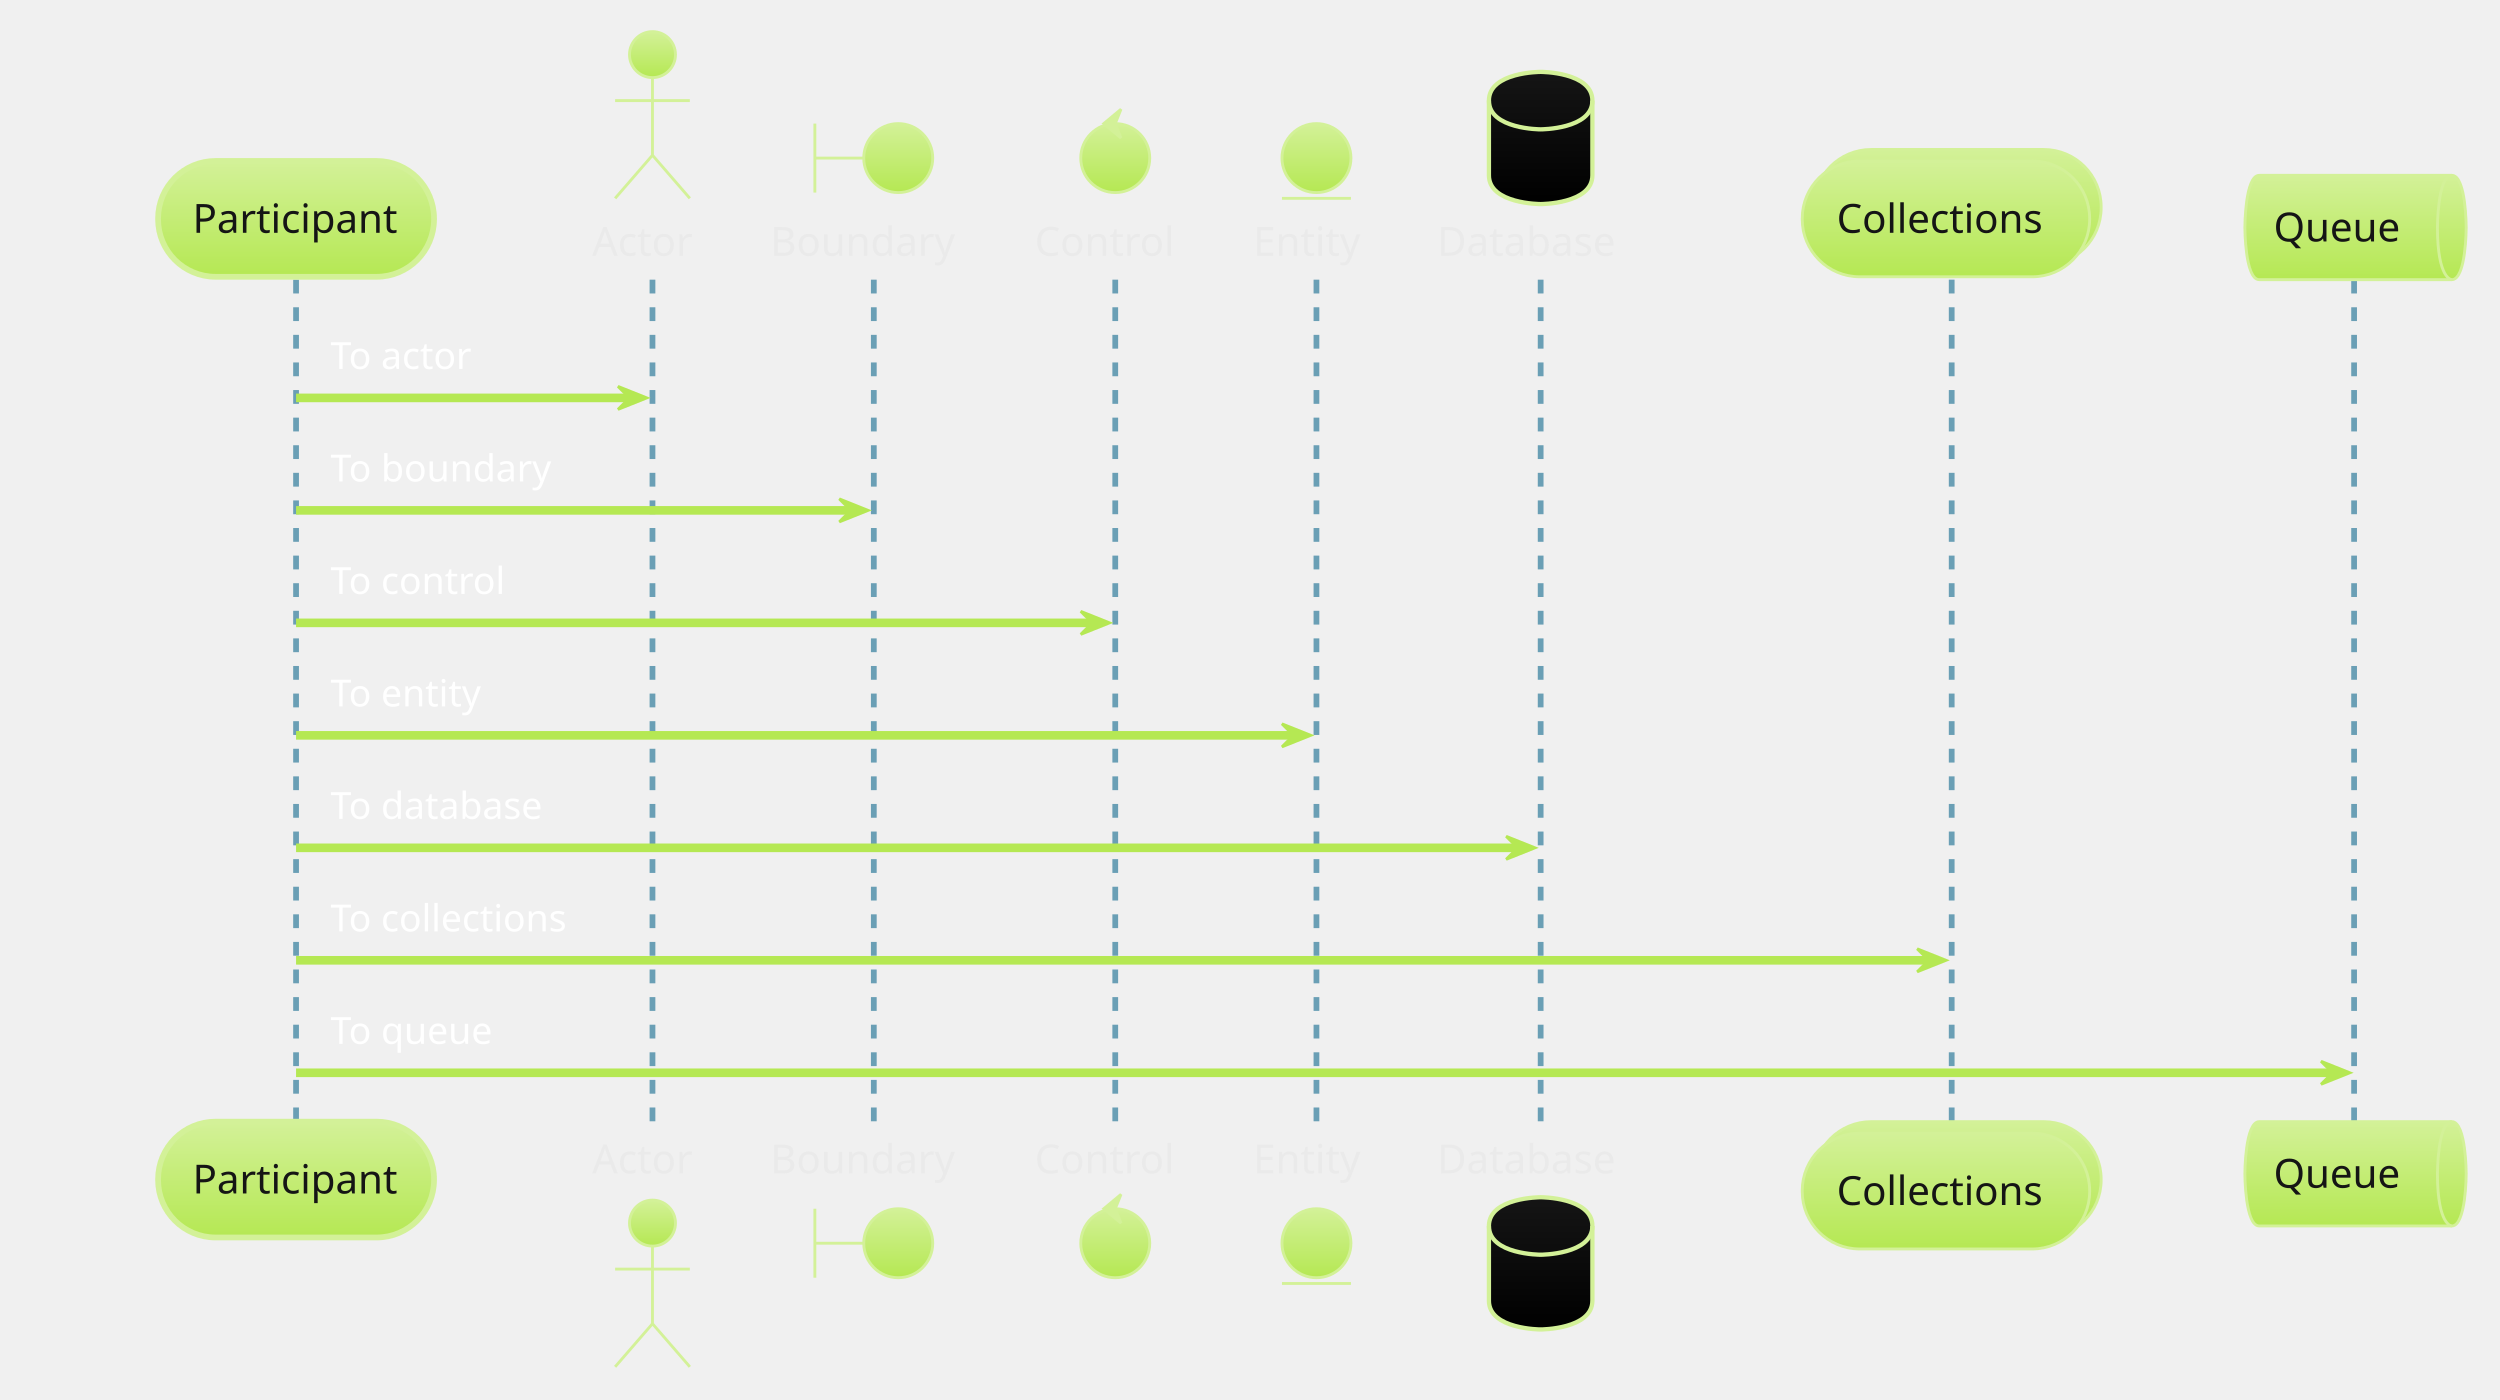
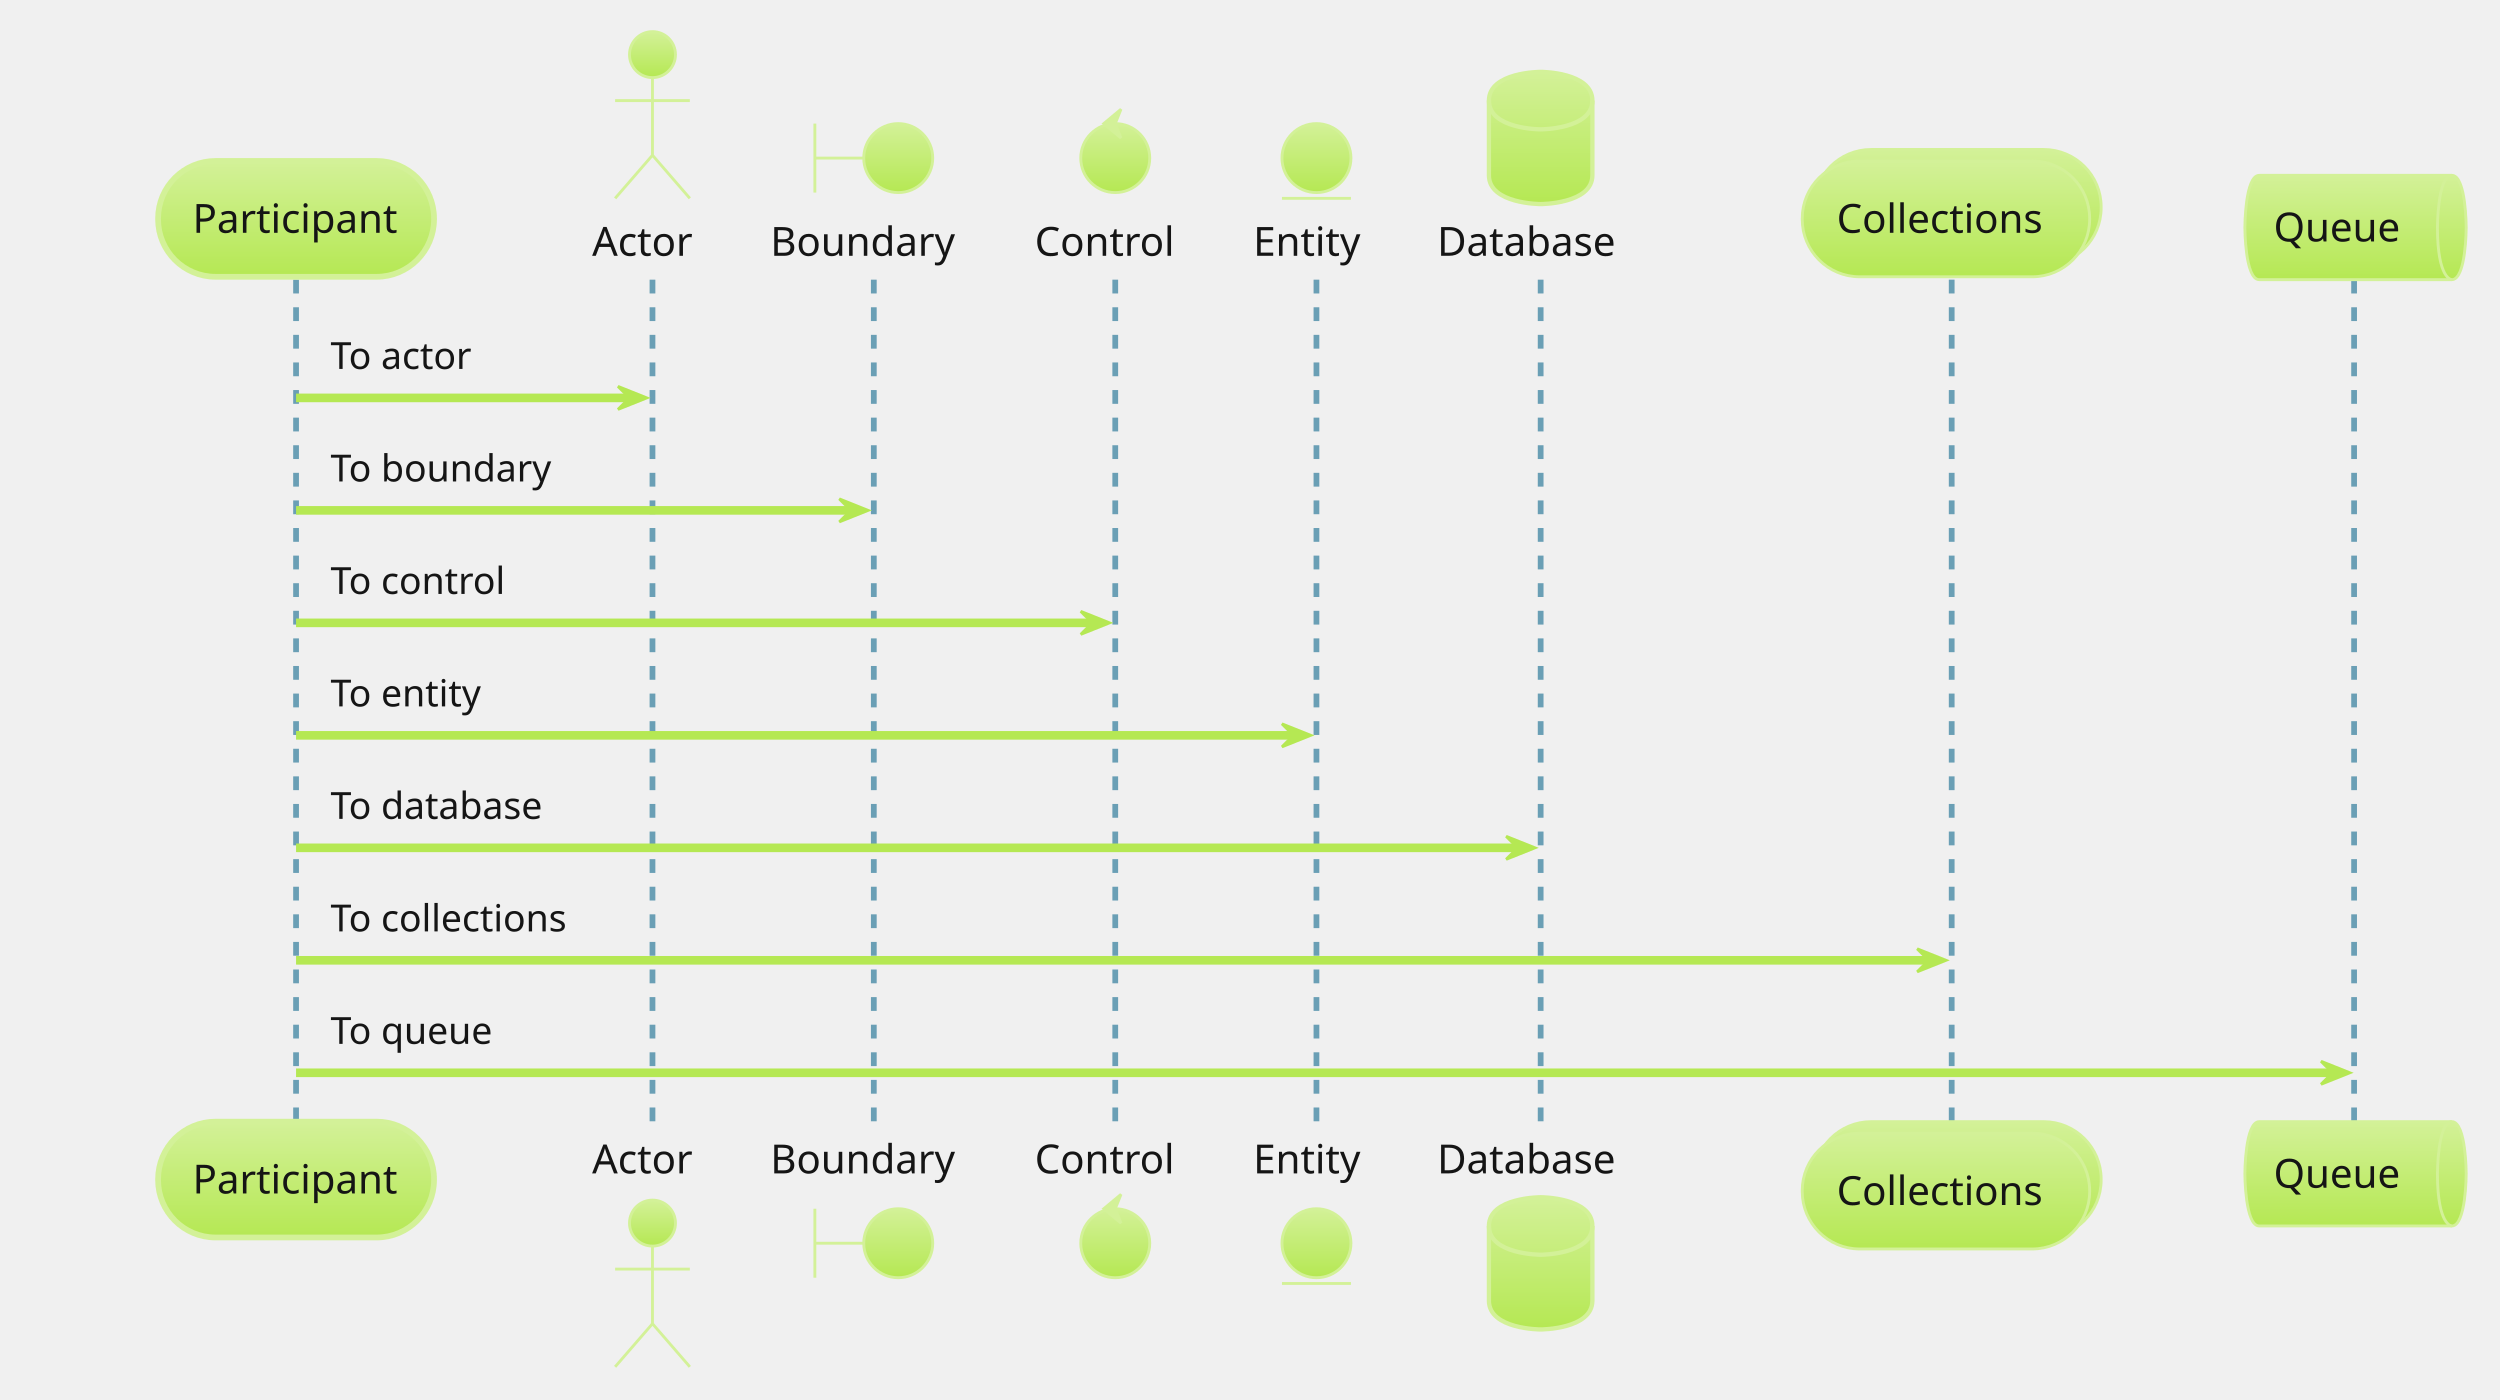
<svg xmlns="http://www.w3.org/2000/svg" contentScriptType="application/ecmascript" contentStyleType="text/css" height="507.292px" preserveAspectRatio="none" style="width:906px;height:507px;background:#00000000;" version="1.1" viewBox="0 0 906 507" width="906.25px" zoomAndPan="magnify">
  <defs>
-     <linearGradient id="gt88gqcd0p0yp0" x1="50%" x2="50%" y1="0%" y2="100%">
+     <linearGradient id="g1c9zy08anfnzb0" x1="50%" x2="50%" y1="0%" y2="100%">
      <stop offset="0%" stop-color="#D3F198" />
      <stop offset="100%" stop-color="#B5E853" />
-     </linearGradient>
-     <linearGradient id="gt88gqcd0p0yp1" x1="50%" x2="50%" y1="0%" y2="100%">
-       <stop offset="0%" stop-color="#151515" />
-       <stop offset="100%" stop-color="#000000" />
    </linearGradient>
  </defs>
  <g>
    <line style="stroke:#6A9FB5;stroke-width:2.083;stroke-dasharray:5.0,5.0;" x1="107.292" x2="107.292" y1="101.351" y2="407.528" />
    <line style="stroke:#6A9FB5;stroke-width:2.083;stroke-dasharray:5.0,5.0;" x1="236.458" x2="236.458" y1="101.351" y2="407.528" />
    <line style="stroke:#6A9FB5;stroke-width:2.083;stroke-dasharray:5.0,5.0;" x1="316.667" x2="316.667" y1="101.351" y2="407.528" />
    <line style="stroke:#6A9FB5;stroke-width:2.083;stroke-dasharray:5.0,5.0;" x1="404.167" x2="404.167" y1="101.351" y2="407.528" />
    <line style="stroke:#6A9FB5;stroke-width:2.083;stroke-dasharray:5.0,5.0;" x1="477.083" x2="477.083" y1="101.351" y2="407.528" />
    <line style="stroke:#6A9FB5;stroke-width:2.083;stroke-dasharray:5.0,5.0;" x1="558.333" x2="558.333" y1="101.351" y2="407.528" />
    <line style="stroke:#6A9FB5;stroke-width:2.083;stroke-dasharray:5.0,5.0;" x1="707.292" x2="707.292" y1="101.351" y2="407.528" />
    <line style="stroke:#6A9FB5;stroke-width:2.083;stroke-dasharray:5.0,5.0;" x1="853.125" x2="853.125" y1="101.351" y2="407.528" />
-     <rect fill="url(#gt88gqcd0p0yp0)" height="41.976" rx="20.833" ry="20.833" style="stroke:#D3F198;stroke-width:2.083;" width="100" x="57.292" y="58.333" />
+     <rect fill="url(#g1c9zy08anfnzb0)" height="41.976" rx="20.833" ry="20.833" style="stroke:#D3F198;stroke-width:2.083;" width="100" x="57.292" y="58.333" />
    <text fill="#151515" font-family="&quot;Verdana&quot;" font-size="14.583" lengthAdjust="spacing" textLength="75" x="69.792" y="84.37">Participant</text>
-     <rect fill="url(#gt88gqcd0p0yp0)" height="41.976" rx="20.833" ry="20.833" style="stroke:#D3F198;stroke-width:2.083;" width="100" x="57.292" y="406.486" />
+     <rect fill="url(#g1c9zy08anfnzb0)" height="41.976" rx="20.833" ry="20.833" style="stroke:#D3F198;stroke-width:2.083;" width="100" x="57.292" y="406.486" />
    <text fill="#151515" font-family="&quot;Verdana&quot;" font-size="14.583" lengthAdjust="spacing" textLength="75" x="69.792" y="432.523">Participant</text>
-     <text fill="#EAEAEA" font-family="&quot;Verdana&quot;" font-size="14.583" lengthAdjust="spacing" textLength="37.5" x="214.583" y="92.703">Actor</text>
-     <ellipse cx="236.458" cy="19.792" fill="url(#gt88gqcd0p0yp0)" rx="8.333" ry="8.333" style="stroke:#D3F198;stroke-width:1.042;" />
+     <text fill="#151515" font-family="&quot;Verdana&quot;" font-size="14.583" lengthAdjust="spacing" textLength="37.5" x="214.583" y="92.703">Actor</text>
+     <ellipse cx="236.458" cy="19.792" fill="url(#g1c9zy08anfnzb0)" rx="8.333" ry="8.333" style="stroke:#D3F198;stroke-width:1.042;" />
    <path d="M236.458,28.125 L236.458,56.25 M222.917,36.458 L250,36.458 M236.458,56.25 L222.917,71.875 M236.458,56.25 L250,71.875 " fill="none" style="stroke:#D3F198;stroke-width:1.042;" />
-     <text fill="#EAEAEA" font-family="&quot;Verdana&quot;" font-size="14.583" lengthAdjust="spacing" textLength="37.5" x="214.583" y="425.231">Actor</text>
-     <ellipse cx="236.458" cy="443.254" fill="url(#gt88gqcd0p0yp0)" rx="8.333" ry="8.333" style="stroke:#D3F198;stroke-width:1.042;" />
+     <text fill="#151515" font-family="&quot;Verdana&quot;" font-size="14.583" lengthAdjust="spacing" textLength="37.5" x="214.583" y="425.231">Actor</text>
+     <ellipse cx="236.458" cy="443.254" fill="url(#g1c9zy08anfnzb0)" rx="8.333" ry="8.333" style="stroke:#D3F198;stroke-width:1.042;" />
    <path d="M236.458,451.587 L236.458,479.712 M222.917,459.92 L250,459.92 M236.458,479.712 L222.917,495.337 M236.458,479.712 L250,495.337 " fill="none" style="stroke:#D3F198;stroke-width:1.042;" />
-     <text fill="#EAEAEA" font-family="&quot;Verdana&quot;" font-size="14.583" lengthAdjust="spacing" textLength="68.75" x="279.167" y="92.703">Boundary</text>
+     <text fill="#151515" font-family="&quot;Verdana&quot;" font-size="14.583" lengthAdjust="spacing" textLength="68.75" x="279.167" y="92.703">Boundary</text>
    <path d="M295.312,44.792 L295.312,69.792 M295.312,57.292 L313.021,57.292 " fill="none" style="stroke:#D3F198;stroke-width:1.042;" />
-     <ellipse cx="325.521" cy="57.292" fill="url(#gt88gqcd0p0yp0)" rx="12.5" ry="12.5" style="stroke:#D3F198;stroke-width:1.042;" />
-     <text fill="#EAEAEA" font-family="&quot;Verdana&quot;" font-size="14.583" lengthAdjust="spacing" textLength="68.75" x="279.167" y="425.231">Boundary</text>
+     <ellipse cx="325.521" cy="57.292" fill="url(#g1c9zy08anfnzb0)" rx="12.5" ry="12.5" style="stroke:#D3F198;stroke-width:1.042;" />
+     <text fill="#151515" font-family="&quot;Verdana&quot;" font-size="14.583" lengthAdjust="spacing" textLength="68.75" x="279.167" y="425.231">Boundary</text>
    <path d="M295.312,438.045 L295.312,463.045 M295.312,450.545 L313.021,450.545 " fill="none" style="stroke:#D3F198;stroke-width:1.042;" />
-     <ellipse cx="325.521" cy="450.545" fill="url(#gt88gqcd0p0yp0)" rx="12.5" ry="12.5" style="stroke:#D3F198;stroke-width:1.042;" />
-     <text fill="#EAEAEA" font-family="&quot;Verdana&quot;" font-size="14.583" lengthAdjust="spacing" textLength="52.083" x="375" y="92.703">Control</text>
-     <ellipse cx="404.167" cy="57.292" fill="url(#gt88gqcd0p0yp0)" rx="12.5" ry="12.5" style="stroke:#D3F198;stroke-width:1.042;" />
+     <ellipse cx="325.521" cy="450.545" fill="url(#g1c9zy08anfnzb0)" rx="12.5" ry="12.5" style="stroke:#D3F198;stroke-width:1.042;" />
+     <text fill="#151515" font-family="&quot;Verdana&quot;" font-size="14.583" lengthAdjust="spacing" textLength="52.083" x="375" y="92.703">Control</text>
+     <ellipse cx="404.167" cy="57.292" fill="url(#g1c9zy08anfnzb0)" rx="12.5" ry="12.5" style="stroke:#D3F198;stroke-width:1.042;" />
    <polygon fill="#D3F198" points="400,44.792,406.25,39.583,404.167,44.792,406.25,50,400,44.792" style="stroke:#D3F198;stroke-width:1.042;" />
-     <text fill="#EAEAEA" font-family="&quot;Verdana&quot;" font-size="14.583" lengthAdjust="spacing" textLength="52.083" x="375" y="425.231">Control</text>
-     <ellipse cx="404.167" cy="450.545" fill="url(#gt88gqcd0p0yp0)" rx="12.5" ry="12.5" style="stroke:#D3F198;stroke-width:1.042;" />
+     <text fill="#151515" font-family="&quot;Verdana&quot;" font-size="14.583" lengthAdjust="spacing" textLength="52.083" x="375" y="425.231">Control</text>
+     <ellipse cx="404.167" cy="450.545" fill="url(#g1c9zy08anfnzb0)" rx="12.5" ry="12.5" style="stroke:#D3F198;stroke-width:1.042;" />
    <polygon fill="#D3F198" points="400,438.045,406.25,432.837,404.167,438.045,406.25,443.254,400,438.045" style="stroke:#D3F198;stroke-width:1.042;" />
-     <text fill="#EAEAEA" font-family="&quot;Verdana&quot;" font-size="14.583" lengthAdjust="spacing" textLength="39.583" x="454.167" y="92.703">Entity</text>
-     <ellipse cx="477.083" cy="57.292" fill="url(#gt88gqcd0p0yp0)" rx="12.5" ry="12.5" style="stroke:#D3F198;stroke-width:1.042;" />
+     <text fill="#151515" font-family="&quot;Verdana&quot;" font-size="14.583" lengthAdjust="spacing" textLength="39.583" x="454.167" y="92.703">Entity</text>
+     <ellipse cx="477.083" cy="57.292" fill="url(#g1c9zy08anfnzb0)" rx="12.5" ry="12.5" style="stroke:#D3F198;stroke-width:1.042;" />
    <line style="stroke:#D3F198;stroke-width:1.042;" x1="464.583" x2="489.583" y1="71.875" y2="71.875" />
-     <text fill="#EAEAEA" font-family="&quot;Verdana&quot;" font-size="14.583" lengthAdjust="spacing" textLength="39.583" x="454.167" y="425.231">Entity</text>
-     <ellipse cx="477.083" cy="450.545" fill="url(#gt88gqcd0p0yp0)" rx="12.5" ry="12.5" style="stroke:#D3F198;stroke-width:1.042;" />
+     <text fill="#151515" font-family="&quot;Verdana&quot;" font-size="14.583" lengthAdjust="spacing" textLength="39.583" x="454.167" y="425.231">Entity</text>
+     <ellipse cx="477.083" cy="450.545" fill="url(#g1c9zy08anfnzb0)" rx="12.5" ry="12.5" style="stroke:#D3F198;stroke-width:1.042;" />
    <line style="stroke:#D3F198;stroke-width:1.042;" x1="464.583" x2="489.583" y1="465.129" y2="465.129" />
-     <text fill="#EAEAEA" font-family="&quot;Verdana&quot;" font-size="14.583" lengthAdjust="spacing" textLength="68.75" x="520.833" y="92.703">Database</text>
-     <path d="M539.583,36.458 C539.583,26.042 558.333,26.042 558.333,26.042 C558.333,26.042 577.083,26.042 577.083,36.458 L577.083,63.542 C577.083,73.958 558.333,73.958 558.333,73.958 C558.333,73.958 539.583,73.958 539.583,63.542 L539.583,36.458 " fill="url(#gt88gqcd0p0yp1)" style="stroke:#D3F198;stroke-width:1.562;" />
+     <text fill="#151515" font-family="&quot;Verdana&quot;" font-size="14.583" lengthAdjust="spacing" textLength="68.75" x="520.833" y="92.703">Database</text>
+     <path d="M539.583,36.458 C539.583,26.042 558.333,26.042 558.333,26.042 C558.333,26.042 577.083,26.042 577.083,36.458 L577.083,63.542 C577.083,73.958 558.333,73.958 558.333,73.958 C558.333,73.958 539.583,73.958 539.583,63.542 L539.583,36.458 " fill="url(#g1c9zy08anfnzb0)" style="stroke:#D3F198;stroke-width:1.562;" />
    <path d="M539.583,36.458 C539.583,46.875 558.333,46.875 558.333,46.875 C558.333,46.875 577.083,46.875 577.083,36.458 " fill="none" style="stroke:#D3F198;stroke-width:1.562;" />
-     <text fill="#EAEAEA" font-family="&quot;Verdana&quot;" font-size="14.583" lengthAdjust="spacing" textLength="68.75" x="520.833" y="425.231">Database</text>
-     <path d="M539.583,444.295 C539.583,433.879 558.333,433.879 558.333,433.879 C558.333,433.879 577.083,433.879 577.083,444.295 L577.083,471.379 C577.083,481.795 558.333,481.795 558.333,481.795 C558.333,481.795 539.583,481.795 539.583,471.379 L539.583,444.295 " fill="url(#gt88gqcd0p0yp1)" style="stroke:#D3F198;stroke-width:1.562;" />
+     <text fill="#151515" font-family="&quot;Verdana&quot;" font-size="14.583" lengthAdjust="spacing" textLength="68.75" x="520.833" y="425.231">Database</text>
+     <path d="M539.583,444.295 C539.583,433.879 558.333,433.879 558.333,433.879 C558.333,433.879 577.083,433.879 577.083,444.295 L577.083,471.379 C577.083,481.795 558.333,481.795 558.333,481.795 C558.333,481.795 539.583,481.795 539.583,471.379 L539.583,444.295 " fill="url(#g1c9zy08anfnzb0)" style="stroke:#D3F198;stroke-width:1.562;" />
    <path d="M539.583,444.295 C539.583,454.712 558.333,454.712 558.333,454.712 C558.333,454.712 577.083,454.712 577.083,444.295 " fill="none" style="stroke:#D3F198;stroke-width:1.562;" />
-     <rect fill="url(#gt88gqcd0p0yp0)" height="41.976" rx="20.833" ry="20.833" style="stroke:#D3F198;stroke-width:1.042;" width="104.167" x="657.292" y="54.167" />
-     <rect fill="url(#gt88gqcd0p0yp0)" height="41.976" rx="20.833" ry="20.833" style="stroke:#D3F198;stroke-width:1.042;" width="104.167" x="653.125" y="58.333" />
+     <rect fill="url(#g1c9zy08anfnzb0)" height="41.976" rx="20.833" ry="20.833" style="stroke:#D3F198;stroke-width:1.042;" width="104.167" x="657.292" y="54.167" />
+     <rect fill="url(#g1c9zy08anfnzb0)" height="41.976" rx="20.833" ry="20.833" style="stroke:#D3F198;stroke-width:1.042;" width="104.167" x="653.125" y="58.333" />
    <text fill="#151515" font-family="&quot;Verdana&quot;" font-size="14.583" lengthAdjust="spacing" textLength="79.167" x="665.625" y="84.37">Collections</text>
-     <rect fill="url(#gt88gqcd0p0yp0)" height="41.976" rx="20.833" ry="20.833" style="stroke:#D3F198;stroke-width:1.042;" width="104.167" x="657.292" y="406.486" />
-     <rect fill="url(#gt88gqcd0p0yp0)" height="41.976" rx="20.833" ry="20.833" style="stroke:#D3F198;stroke-width:1.042;" width="104.167" x="653.125" y="410.653" />
+     <rect fill="url(#g1c9zy08anfnzb0)" height="41.976" rx="20.833" ry="20.833" style="stroke:#D3F198;stroke-width:1.042;" width="104.167" x="657.292" y="406.486" />
+     <rect fill="url(#g1c9zy08anfnzb0)" height="41.976" rx="20.833" ry="20.833" style="stroke:#D3F198;stroke-width:1.042;" width="104.167" x="653.125" y="410.653" />
    <text fill="#151515" font-family="&quot;Verdana&quot;" font-size="14.583" lengthAdjust="spacing" textLength="79.167" x="665.625" y="436.689">Collections</text>
-     <path d="M818.75,63.542 L888.542,63.542 C893.75,63.542 893.75,82.446 893.75,82.446 C893.75,82.446 893.75,101.351 888.542,101.351 L818.75,101.351 C813.542,101.351 813.542,82.446 813.542,82.446 C813.542,82.446 813.542,63.542 818.75,63.542 " fill="url(#gt88gqcd0p0yp0)" style="stroke:#D3F198;stroke-width:1.042;" />
+     <path d="M818.75,63.542 L888.542,63.542 C893.75,63.542 893.75,82.446 893.75,82.446 C893.75,82.446 893.75,101.351 888.542,101.351 L818.75,101.351 C813.542,101.351 813.542,82.446 813.542,82.446 C813.542,82.446 813.542,63.542 818.75,63.542 " fill="url(#g1c9zy08anfnzb0)" style="stroke:#D3F198;stroke-width:1.042;" />
    <path d="M888.542,63.542 C883.333,63.542 883.333,82.446 883.333,82.446 C883.333,101.351 888.542,101.351 888.542,101.351 " fill="none" style="stroke:#D3F198;stroke-width:1.042;" />
    <text fill="#151515" font-family="&quot;Verdana&quot;" font-size="14.583" lengthAdjust="spacing" textLength="48.958" x="823.958" y="87.495">Queue</text>
-     <path d="M818.75,406.486 L888.542,406.486 C893.75,406.486 893.75,425.391 893.75,425.391 C893.75,425.391 893.75,444.295 888.542,444.295 L818.75,444.295 C813.542,444.295 813.542,425.391 813.542,425.391 C813.542,425.391 813.542,406.486 818.75,406.486 " fill="url(#gt88gqcd0p0yp0)" style="stroke:#D3F198;stroke-width:1.042;" />
+     <path d="M818.75,406.486 L888.542,406.486 C893.75,406.486 893.75,425.391 893.75,425.391 C893.75,425.391 893.75,444.295 888.542,444.295 L818.75,444.295 C813.542,444.295 813.542,425.391 813.542,425.391 C813.542,425.391 813.542,406.486 818.75,406.486 " fill="url(#g1c9zy08anfnzb0)" style="stroke:#D3F198;stroke-width:1.042;" />
    <path d="M888.542,406.486 C883.333,406.486 883.333,425.391 883.333,425.391 C883.333,444.295 888.542,444.295 888.542,444.295 " fill="none" style="stroke:#D3F198;stroke-width:1.042;" />
    <text fill="#151515" font-family="&quot;Verdana&quot;" font-size="14.583" lengthAdjust="spacing" textLength="48.958" x="823.958" y="430.439">Queue</text>
    <polygon fill="#B5E853" points="223.958,140.031,234.375,144.198,223.958,148.364,228.125,144.198" style="stroke:#B5E853;stroke-width:1.042;" />
    <line style="stroke:#B5E853;stroke-width:3.125;" x1="107.292" x2="230.208" y1="144.198" y2="144.198" />
-     <text fill="#FFFFFF" font-family="&quot;Verdana&quot;" font-size="13.542" lengthAdjust="spacing" textLength="54.167" x="119.792" y="133.712">To actor</text>
+     <text fill="#151515" font-family="&quot;Verdana&quot;" font-size="13.542" lengthAdjust="spacing" textLength="54.167" x="119.792" y="133.712">To actor</text>
    <polygon fill="#B5E853" points="304.167,180.794,314.583,184.961,304.167,189.128,308.333,184.961" style="stroke:#B5E853;stroke-width:1.042;" />
    <line style="stroke:#B5E853;stroke-width:3.125;" x1="107.292" x2="310.417" y1="184.961" y2="184.961" />
-     <text fill="#FFFFFF" font-family="&quot;Verdana&quot;" font-size="13.542" lengthAdjust="spacing" textLength="82.292" x="119.792" y="174.476">To boundary</text>
+     <text fill="#151515" font-family="&quot;Verdana&quot;" font-size="13.542" lengthAdjust="spacing" textLength="82.292" x="119.792" y="174.476">To boundary</text>
    <polygon fill="#B5E853" points="391.667,221.558,402.083,225.724,391.667,229.891,395.833,225.724" style="stroke:#B5E853;stroke-width:1.042;" />
    <line style="stroke:#B5E853;stroke-width:3.125;" x1="107.292" x2="397.917" y1="225.724" y2="225.724" />
-     <text fill="#FFFFFF" font-family="&quot;Verdana&quot;" font-size="13.542" lengthAdjust="spacing" textLength="65.625" x="119.792" y="215.239">To control</text>
+     <text fill="#151515" font-family="&quot;Verdana&quot;" font-size="13.542" lengthAdjust="spacing" textLength="65.625" x="119.792" y="215.239">To control</text>
    <polygon fill="#B5E853" points="464.583,262.321,475,266.488,464.583,270.654,468.75,266.488" style="stroke:#B5E853;stroke-width:1.042;" />
    <line style="stroke:#B5E853;stroke-width:3.125;" x1="107.292" x2="470.833" y1="266.488" y2="266.488" />
-     <text fill="#FFFFFF" font-family="&quot;Verdana&quot;" font-size="13.542" lengthAdjust="spacing" textLength="57.292" x="119.792" y="256.002">To entity</text>
+     <text fill="#151515" font-family="&quot;Verdana&quot;" font-size="13.542" lengthAdjust="spacing" textLength="57.292" x="119.792" y="256.002">To entity</text>
    <polygon fill="#B5E853" points="545.833,303.084,556.25,307.251,545.833,311.418,550,307.251" style="stroke:#B5E853;stroke-width:1.042;" />
    <line style="stroke:#B5E853;stroke-width:3.125;" x1="107.292" x2="552.083" y1="307.251" y2="307.251" />
-     <text fill="#FFFFFF" font-family="&quot;Verdana&quot;" font-size="13.542" lengthAdjust="spacing" textLength="82.292" x="119.792" y="296.766">To database</text>
+     <text fill="#151515" font-family="&quot;Verdana&quot;" font-size="13.542" lengthAdjust="spacing" textLength="82.292" x="119.792" y="296.766">To database</text>
    <polygon fill="#B5E853" points="694.792,343.848,705.208,348.014,694.792,352.181,698.958,348.014" style="stroke:#B5E853;stroke-width:1.042;" />
    <line style="stroke:#B5E853;stroke-width:3.125;" x1="107.292" x2="701.042" y1="348.014" y2="348.014" />
-     <text fill="#FFFFFF" font-family="&quot;Verdana&quot;" font-size="13.542" lengthAdjust="spacing" textLength="89.583" x="119.792" y="337.529">To collections</text>
+     <text fill="#151515" font-family="&quot;Verdana&quot;" font-size="13.542" lengthAdjust="spacing" textLength="89.583" x="119.792" y="337.529">To collections</text>
    <polygon fill="#B5E853" points="841.146,384.611,851.562,388.778,841.146,392.944,845.312,388.778" style="stroke:#B5E853;stroke-width:1.042;" />
    <line style="stroke:#B5E853;stroke-width:3.125;" x1="107.292" x2="847.396" y1="388.778" y2="388.778" />
-     <text fill="#FFFFFF" font-family="&quot;Verdana&quot;" font-size="13.542" lengthAdjust="spacing" textLength="61.458" x="119.792" y="378.292">To queue</text>
+     <text fill="#151515" font-family="&quot;Verdana&quot;" font-size="13.542" lengthAdjust="spacing" textLength="61.458" x="119.792" y="378.292">To queue</text>
  </g>
</svg>
